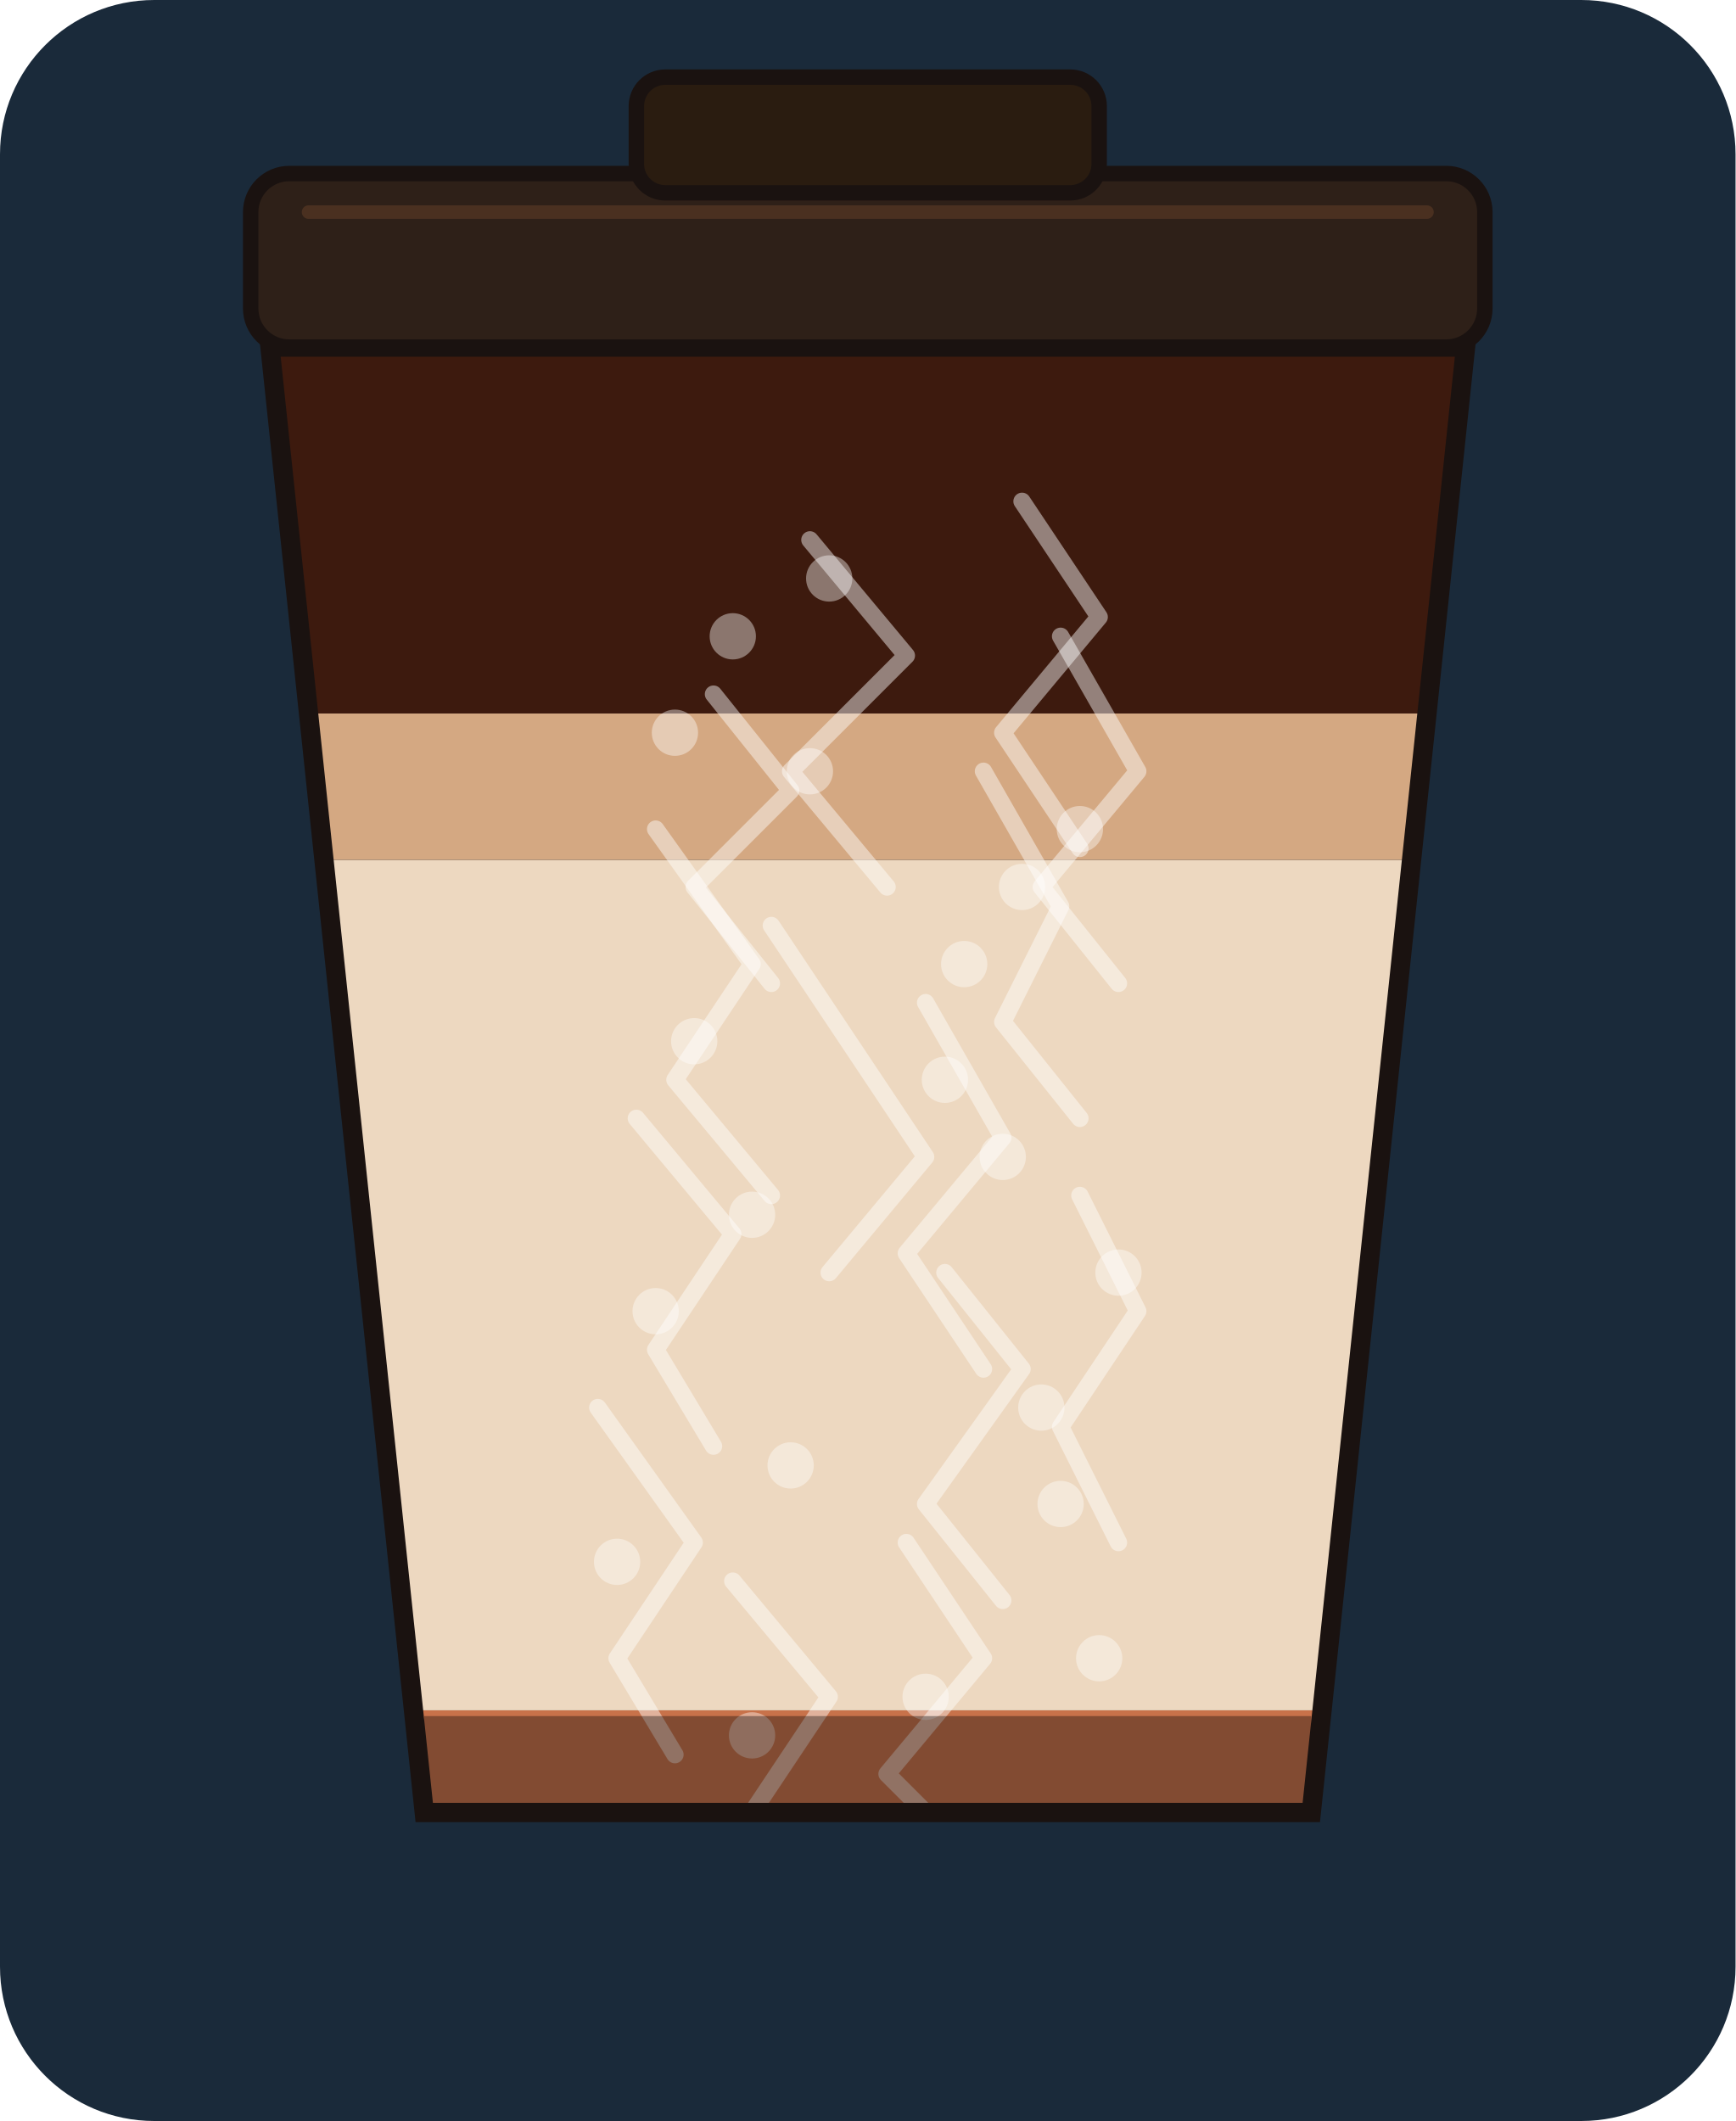
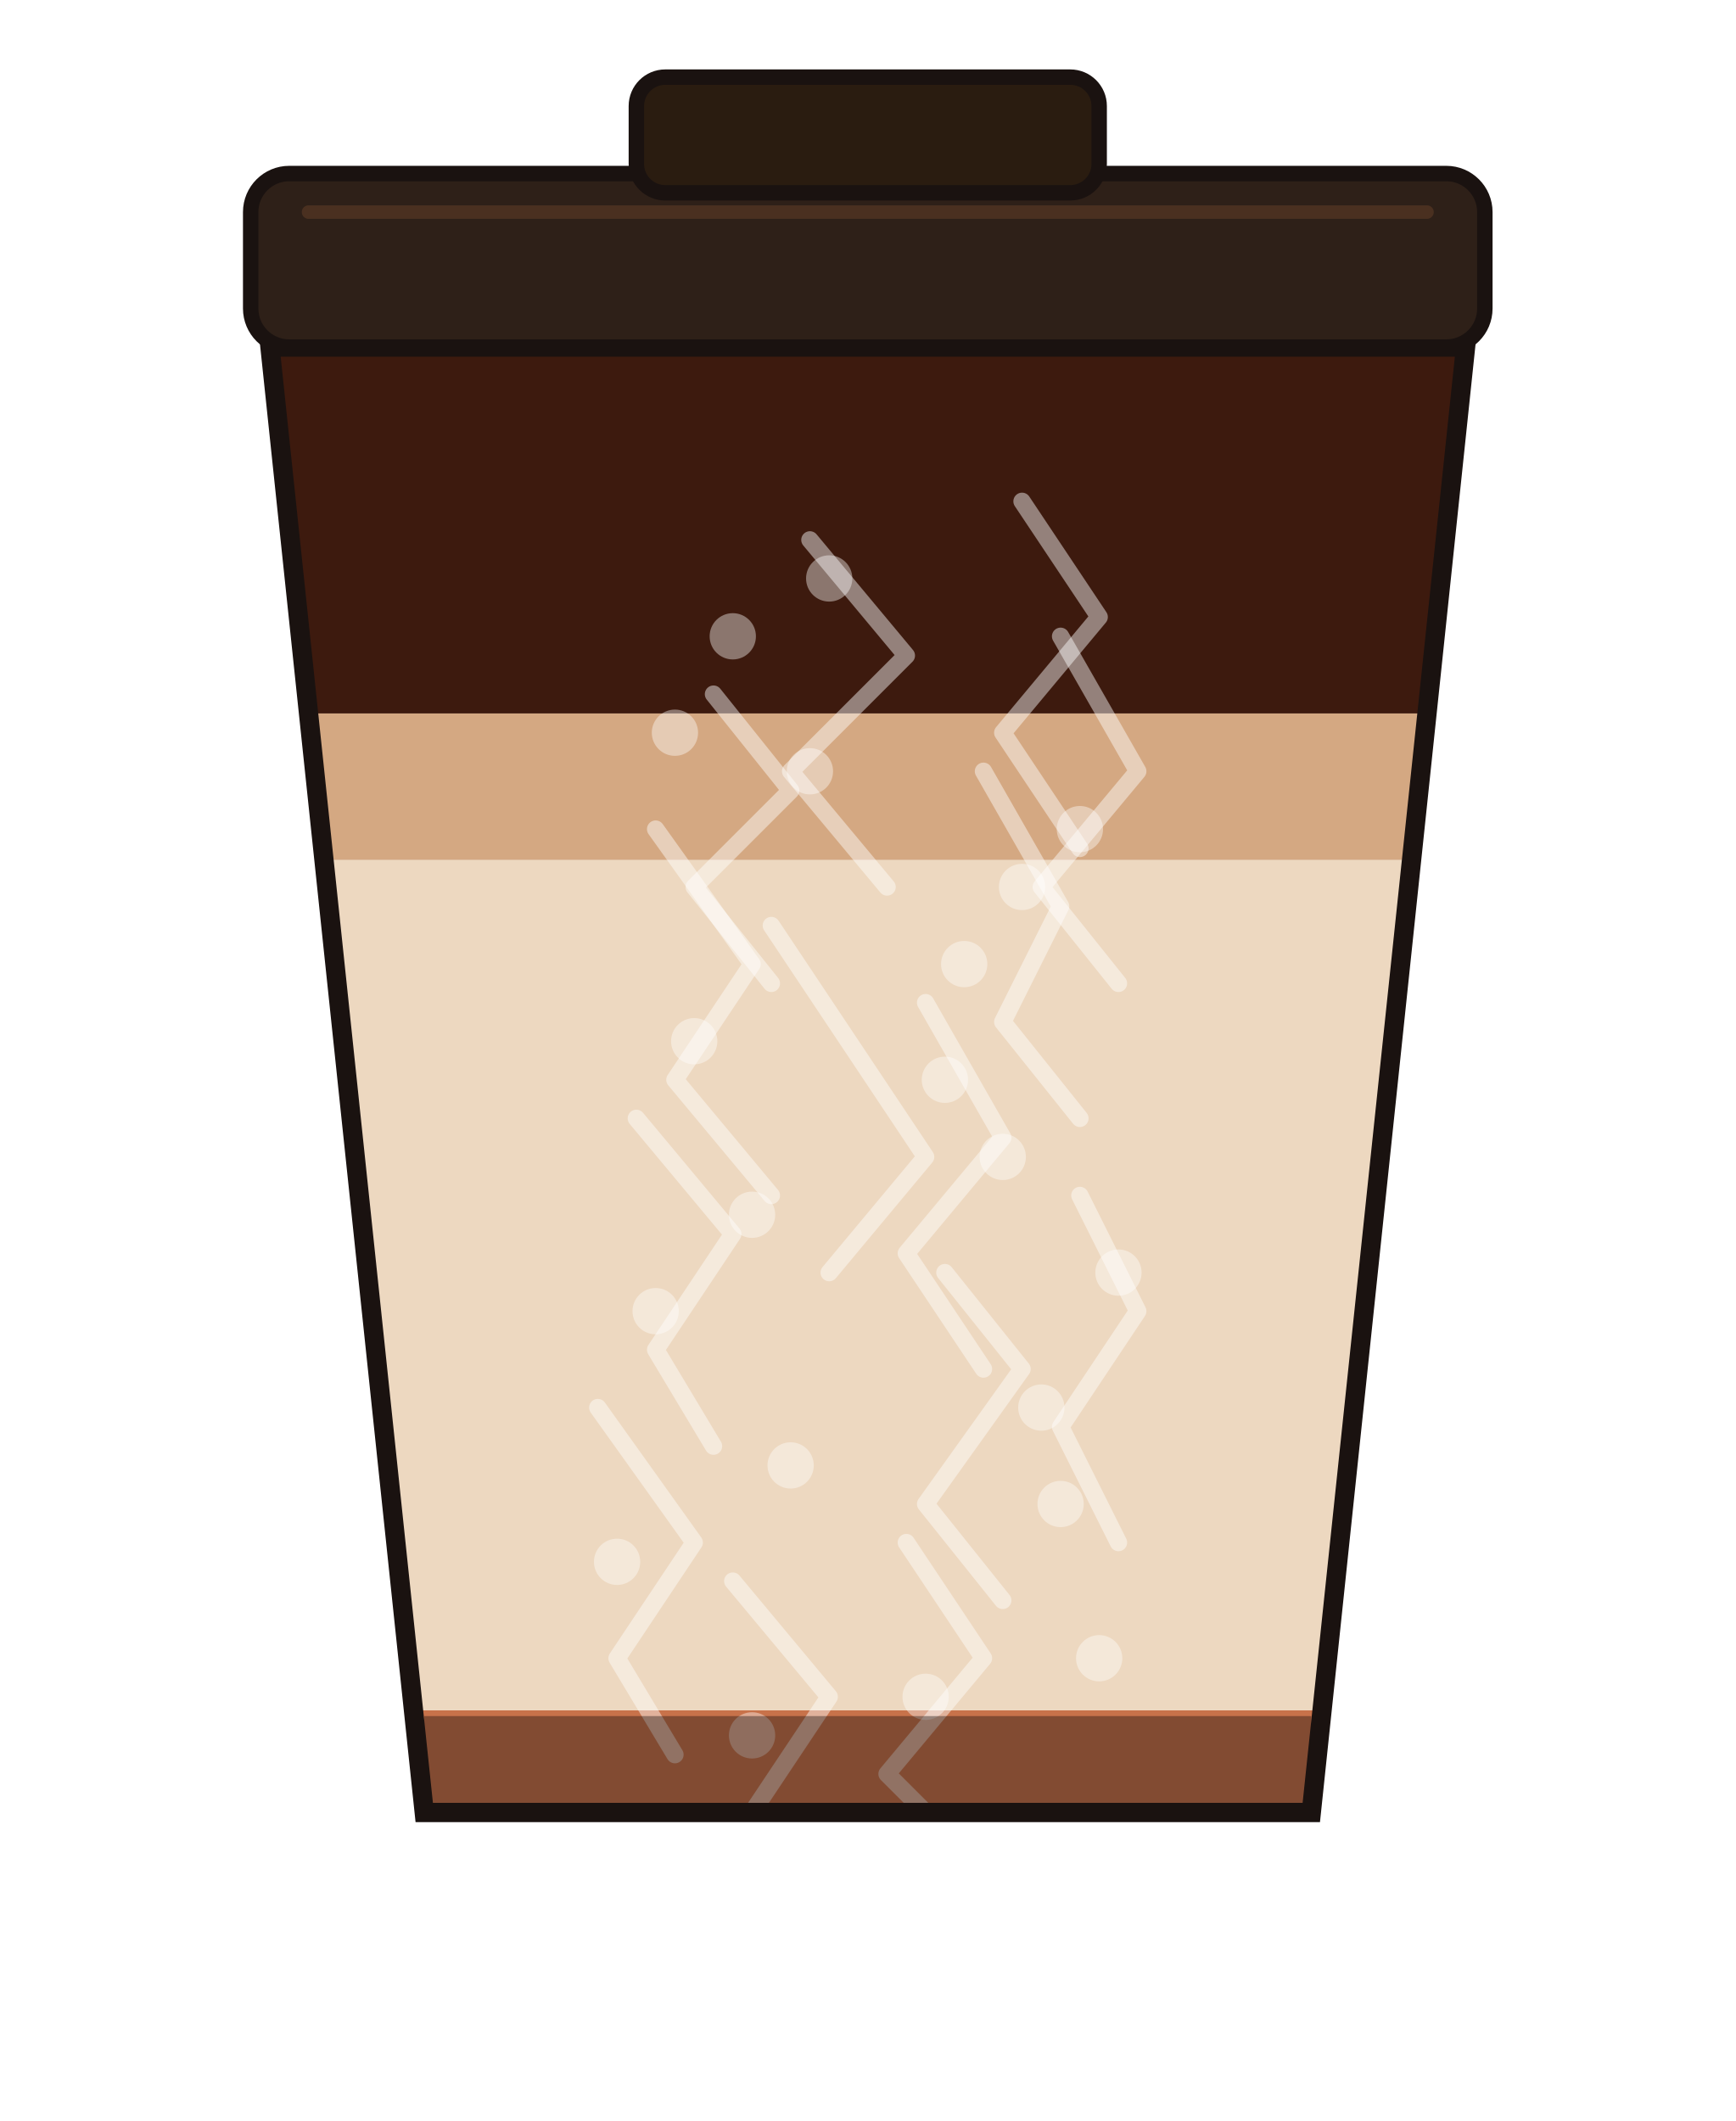
<svg xmlns="http://www.w3.org/2000/svg" width="90" height="110" viewBox="0 0 90 110">
-   <rect width="90" height="110" fill="#1a2a3a" rx="8" />
  <defs>
    <clipPath id="c_iced_latte">
      <path d="M14,18 L76,18 L68,94 L22,94 Z" />
    </clipPath>
  </defs>
  <polygon points="21.4,88.7 68.6,88.7 68.0,94.0 22.0,94.0" fill="#C8724A" clip-path="url(#c_iced_latte)" />
  <polygon points="16.8,44.6 73.2,44.6 68.6,88.7 21.4,88.7" fill="#EDD8C0" clip-path="url(#c_iced_latte)" />
  <polygon points="16.0,37.0 74.0,37.0 73.2,44.6 16.8,44.6" fill="#D4A882" clip-path="url(#c_iced_latte)" />
  <polygon points="14.0,18.0 76.0,18.0 74.0,37.0 16.0,37.0" fill="#3D1A0E" clip-path="url(#c_iced_latte)" />
  <polyline points="37.0,36.0 41.0,41.0 36.0,46.0 40.0,51.0" fill="none" stroke="rgba(255,255,255,0.45)" stroke-width="0.9" stroke-linecap="round" stroke-linejoin="round" clip-path="url(#c_iced_latte)" />
  <polyline points="51.0,40.0 55.0,47.0 52.0,53.0 56.0,58.0" fill="none" stroke="rgba(255,255,255,0.45)" stroke-width="0.9" stroke-linecap="round" stroke-linejoin="round" clip-path="url(#c_iced_latte)" />
  <polyline points="33.0,58.0 38.0,64.0 34.0,70.0 37.0,75.0" fill="none" stroke="rgba(255,255,255,0.45)" stroke-width="0.9" stroke-linecap="round" stroke-linejoin="round" clip-path="url(#c_iced_latte)" />
  <polyline points="49.0,66.0 53.0,71.0 48.0,78.0 52.0,83.0" fill="none" stroke="rgba(255,255,255,0.45)" stroke-width="0.9" stroke-linecap="round" stroke-linejoin="round" clip-path="url(#c_iced_latte)" />
  <polyline points="40.0,48.0 44.0,54.0 48.0,60.0 43.0,66.0" fill="none" stroke="rgba(255,255,255,0.45)" stroke-width="0.9" stroke-linecap="round" stroke-linejoin="round" clip-path="url(#c_iced_latte)" />
  <polyline points="55.0,33.0 59.0,40.0 54.0,46.0 58.0,51.0" fill="none" stroke="rgba(255,255,255,0.45)" stroke-width="0.9" stroke-linecap="round" stroke-linejoin="round" clip-path="url(#c_iced_latte)" />
  <polyline points="31.0,73.0 36.0,80.0 32.0,86.0 35.0,91.0" fill="none" stroke="rgba(255,255,255,0.45)" stroke-width="0.9" stroke-linecap="round" stroke-linejoin="round" clip-path="url(#c_iced_latte)" />
  <polyline points="47.0,80.0 51.0,86.0 46.0,92.0 50.0,96.0" fill="none" stroke="rgba(255,255,255,0.45)" stroke-width="0.9" stroke-linecap="round" stroke-linejoin="round" clip-path="url(#c_iced_latte)" />
  <polyline points="42.0,28.0 47.0,34.0 41.0,40.0 46.0,46.0" fill="none" stroke="rgba(255,255,255,0.45)" stroke-width="0.9" stroke-linecap="round" stroke-linejoin="round" clip-path="url(#c_iced_latte)" />
  <polyline points="56.0,62.0 59.0,68.0 55.0,74.0 58.0,80.0" fill="none" stroke="rgba(255,255,255,0.45)" stroke-width="0.9" stroke-linecap="round" stroke-linejoin="round" clip-path="url(#c_iced_latte)" />
  <polyline points="34.0,43.0 39.0,50.0 35.0,56.0 40.0,62.0" fill="none" stroke="rgba(255,255,255,0.45)" stroke-width="0.9" stroke-linecap="round" stroke-linejoin="round" clip-path="url(#c_iced_latte)" />
  <polyline points="48.0,52.0 52.0,59.0 47.0,65.0 51.0,71.0" fill="none" stroke="rgba(255,255,255,0.45)" stroke-width="0.9" stroke-linecap="round" stroke-linejoin="round" clip-path="url(#c_iced_latte)" />
  <polyline points="38.0,82.0 43.0,88.0 39.0,94.0 44.0,98.0" fill="none" stroke="rgba(255,255,255,0.45)" stroke-width="0.9" stroke-linecap="round" stroke-linejoin="round" clip-path="url(#c_iced_latte)" />
  <polyline points="53.0,26.0 57.0,32.0 52.0,38.0 56.0,44.0" fill="none" stroke="rgba(255,255,255,0.45)" stroke-width="0.9" stroke-linecap="round" stroke-linejoin="round" clip-path="url(#c_iced_latte)" />
  <circle cx="35.0" cy="38.0" r="1.2" fill="rgba(255,255,255,0.4)" clip-path="url(#c_iced_latte)" />
  <circle cx="50.0" cy="50.0" r="1.2" fill="rgba(255,255,255,0.4)" clip-path="url(#c_iced_latte)" />
  <circle cx="39.0" cy="63.0" r="1.2" fill="rgba(255,255,255,0.4)" clip-path="url(#c_iced_latte)" />
  <circle cx="54.0" cy="73.0" r="1.2" fill="rgba(255,255,255,0.4)" clip-path="url(#c_iced_latte)" />
  <circle cx="32.0" cy="81.0" r="1.2" fill="rgba(255,255,255,0.4)" clip-path="url(#c_iced_latte)" />
  <circle cx="48.0" cy="88.0" r="1.2" fill="rgba(255,255,255,0.4)" clip-path="url(#c_iced_latte)" />
  <circle cx="56.0" cy="43.0" r="1.2" fill="rgba(255,255,255,0.4)" clip-path="url(#c_iced_latte)" />
  <circle cx="41.0" cy="76.0" r="1.2" fill="rgba(255,255,255,0.4)" clip-path="url(#c_iced_latte)" />
  <circle cx="52.0" cy="60.0" r="1.2" fill="rgba(255,255,255,0.4)" clip-path="url(#c_iced_latte)" />
  <circle cx="36.0" cy="54.0" r="1.2" fill="rgba(255,255,255,0.4)" clip-path="url(#c_iced_latte)" />
  <circle cx="57.0" cy="86.0" r="1.2" fill="rgba(255,255,255,0.4)" clip-path="url(#c_iced_latte)" />
  <circle cx="38.0" cy="33.0" r="1.2" fill="rgba(255,255,255,0.4)" clip-path="url(#c_iced_latte)" />
  <circle cx="43.0" cy="30.0" r="1.2" fill="rgba(255,255,255,0.4)" clip-path="url(#c_iced_latte)" />
  <circle cx="53.0" cy="46.0" r="1.2" fill="rgba(255,255,255,0.4)" clip-path="url(#c_iced_latte)" />
  <circle cx="34.0" cy="68.0" r="1.2" fill="rgba(255,255,255,0.4)" clip-path="url(#c_iced_latte)" />
  <circle cx="49.0" cy="56.0" r="1.2" fill="rgba(255,255,255,0.4)" clip-path="url(#c_iced_latte)" />
  <circle cx="58.0" cy="66.0" r="1.2" fill="rgba(255,255,255,0.4)" clip-path="url(#c_iced_latte)" />
  <circle cx="39.0" cy="90.0" r="1.2" fill="rgba(255,255,255,0.4)" clip-path="url(#c_iced_latte)" />
  <circle cx="55.0" cy="78.0" r="1.2" fill="rgba(255,255,255,0.4)" clip-path="url(#c_iced_latte)" />
  <circle cx="42.0" cy="40.0" r="1.2" fill="rgba(255,255,255,0.4)" clip-path="url(#c_iced_latte)" />
  <path d="M14,18 L76,18 L68,94 L22,94 Z" fill="none" stroke="#1a1210" stroke-width="1" />
  <rect x="22" y="89" width="46" height="5" fill="#1a1210" opacity="0.4" clip-path="url(#c_iced_latte)" />
  <rect x="13" y="9" width="64" height="9" rx="2" fill="#2e2018" stroke="#1a1210" stroke-width="0.8" />
  <line x1="16" y1="11" x2="74" y2="11" stroke="#4a3020" stroke-width="0.7" stroke-linecap="round" />
  <rect x="33" y="4" width="24" height="6" rx="1.5" fill="#2a1c10" stroke="#1a1210" stroke-width="0.8" />
</svg>
